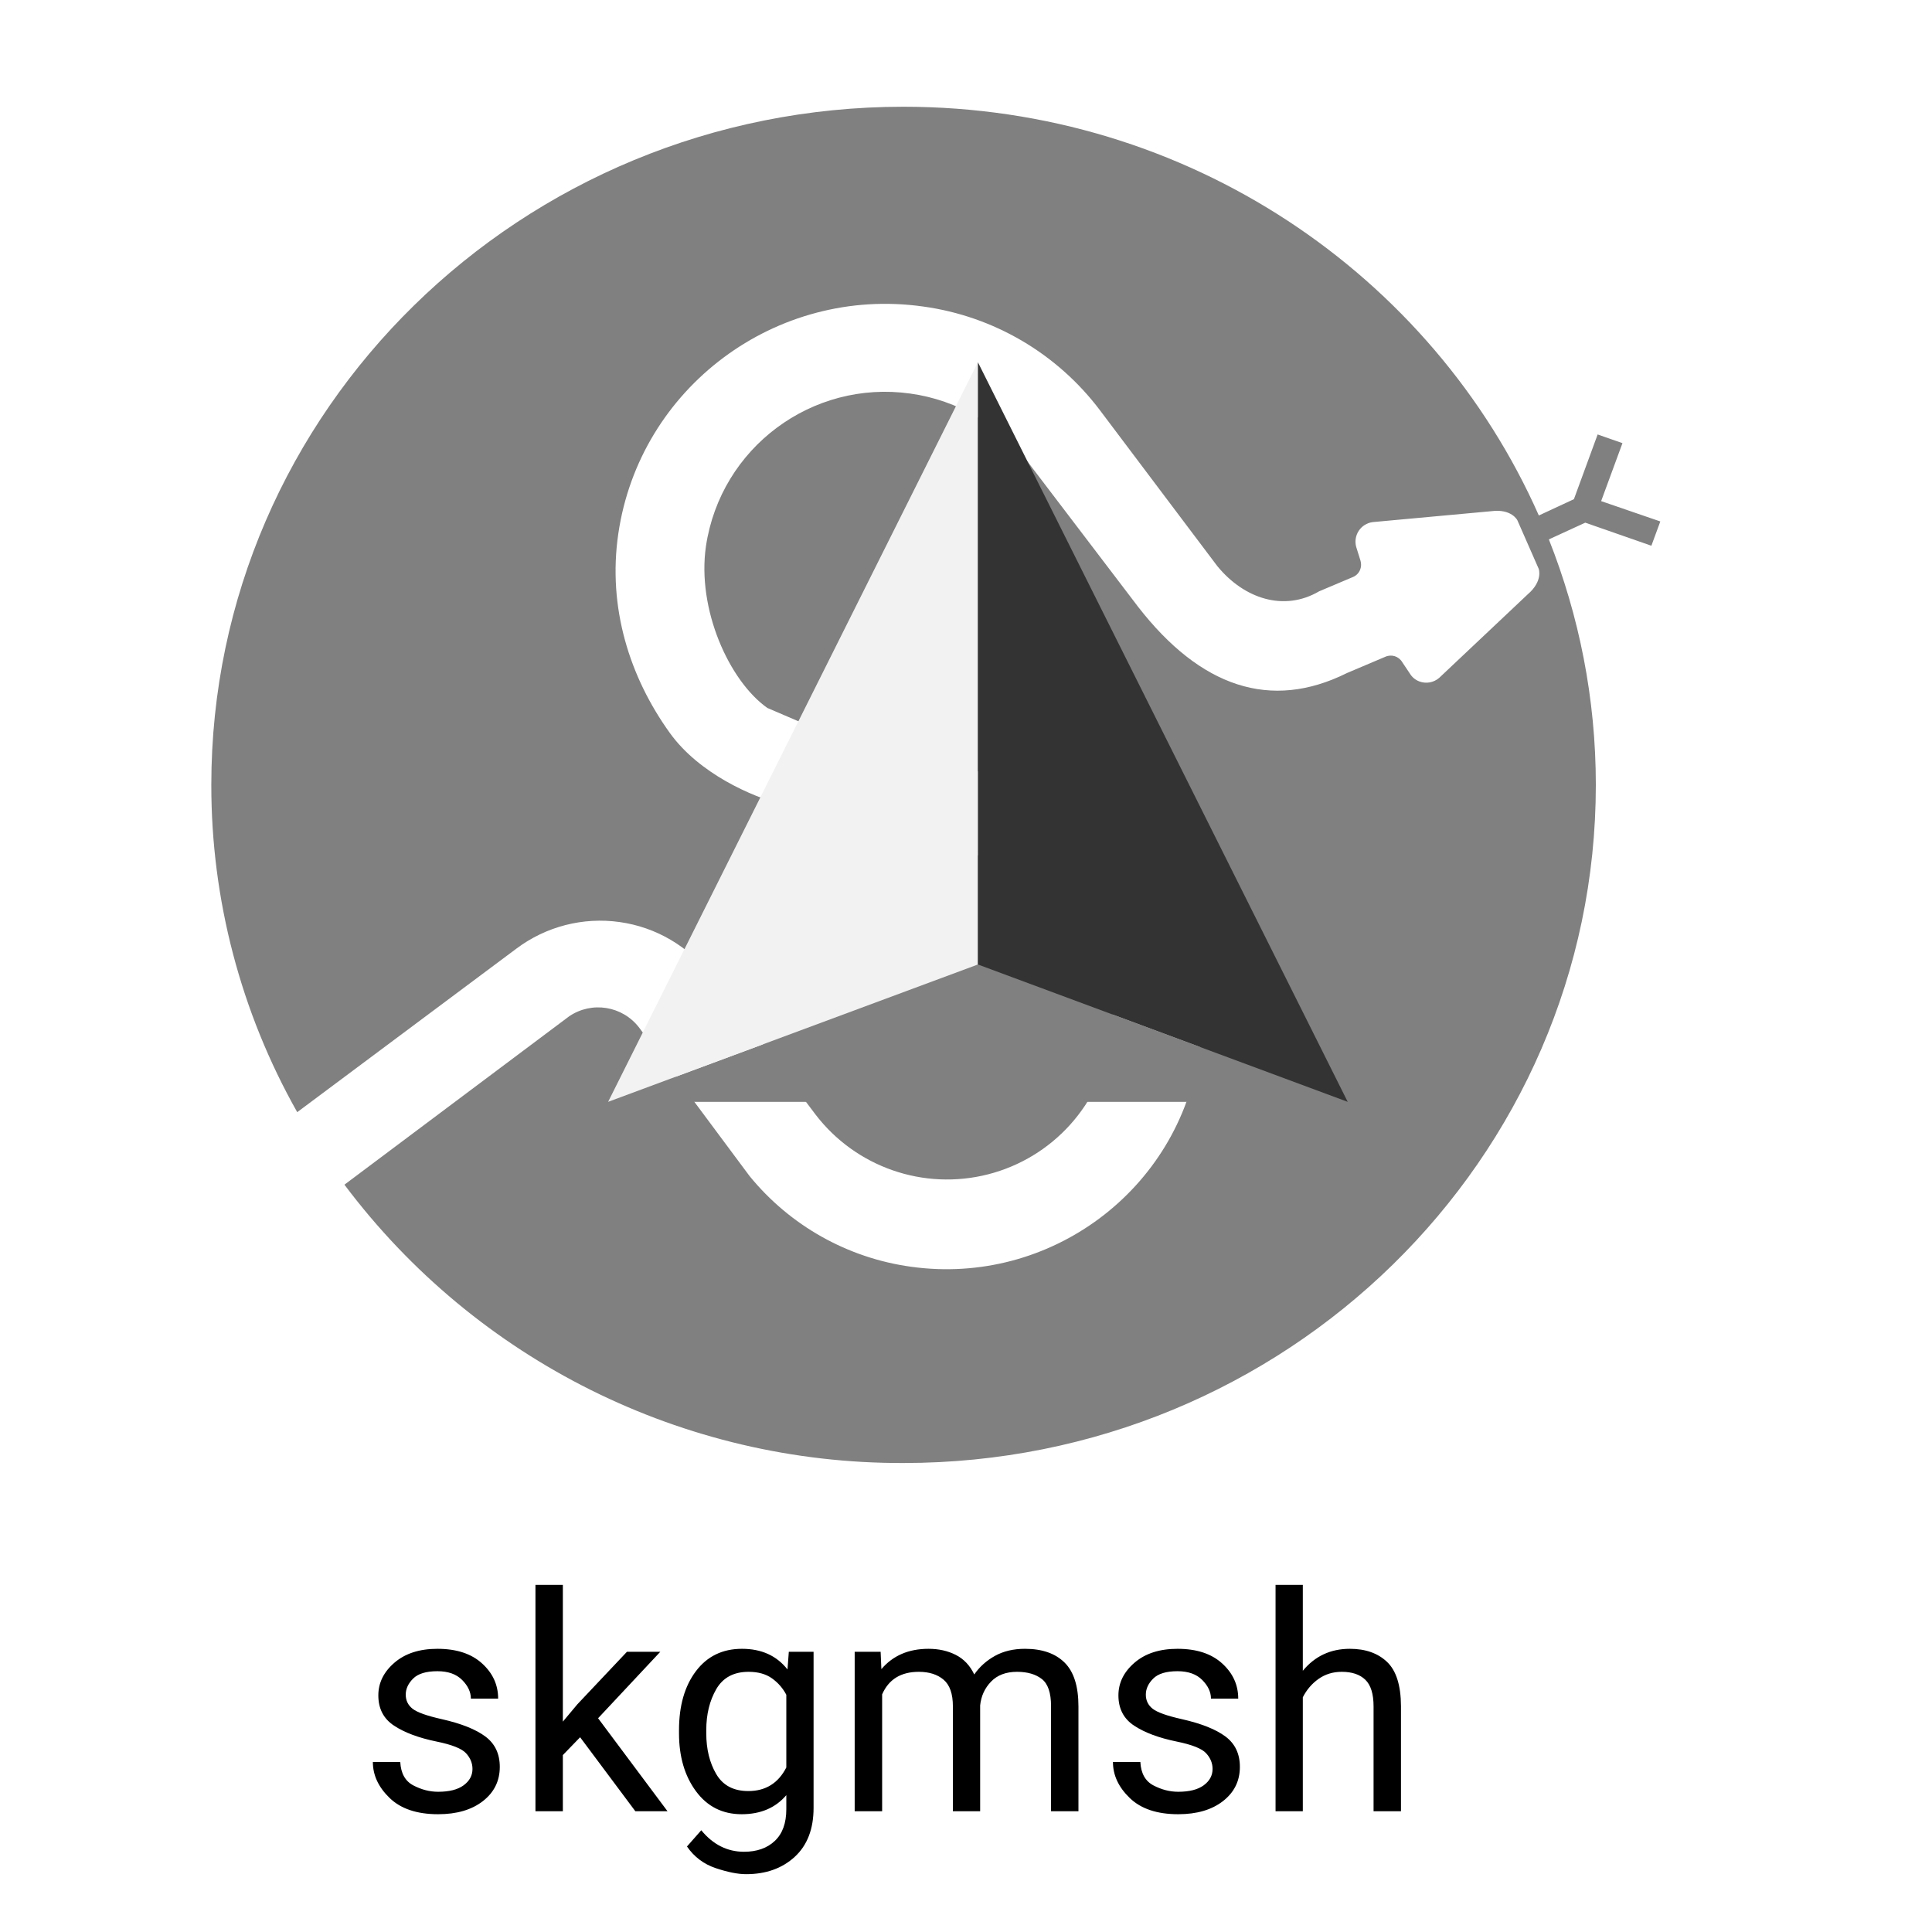
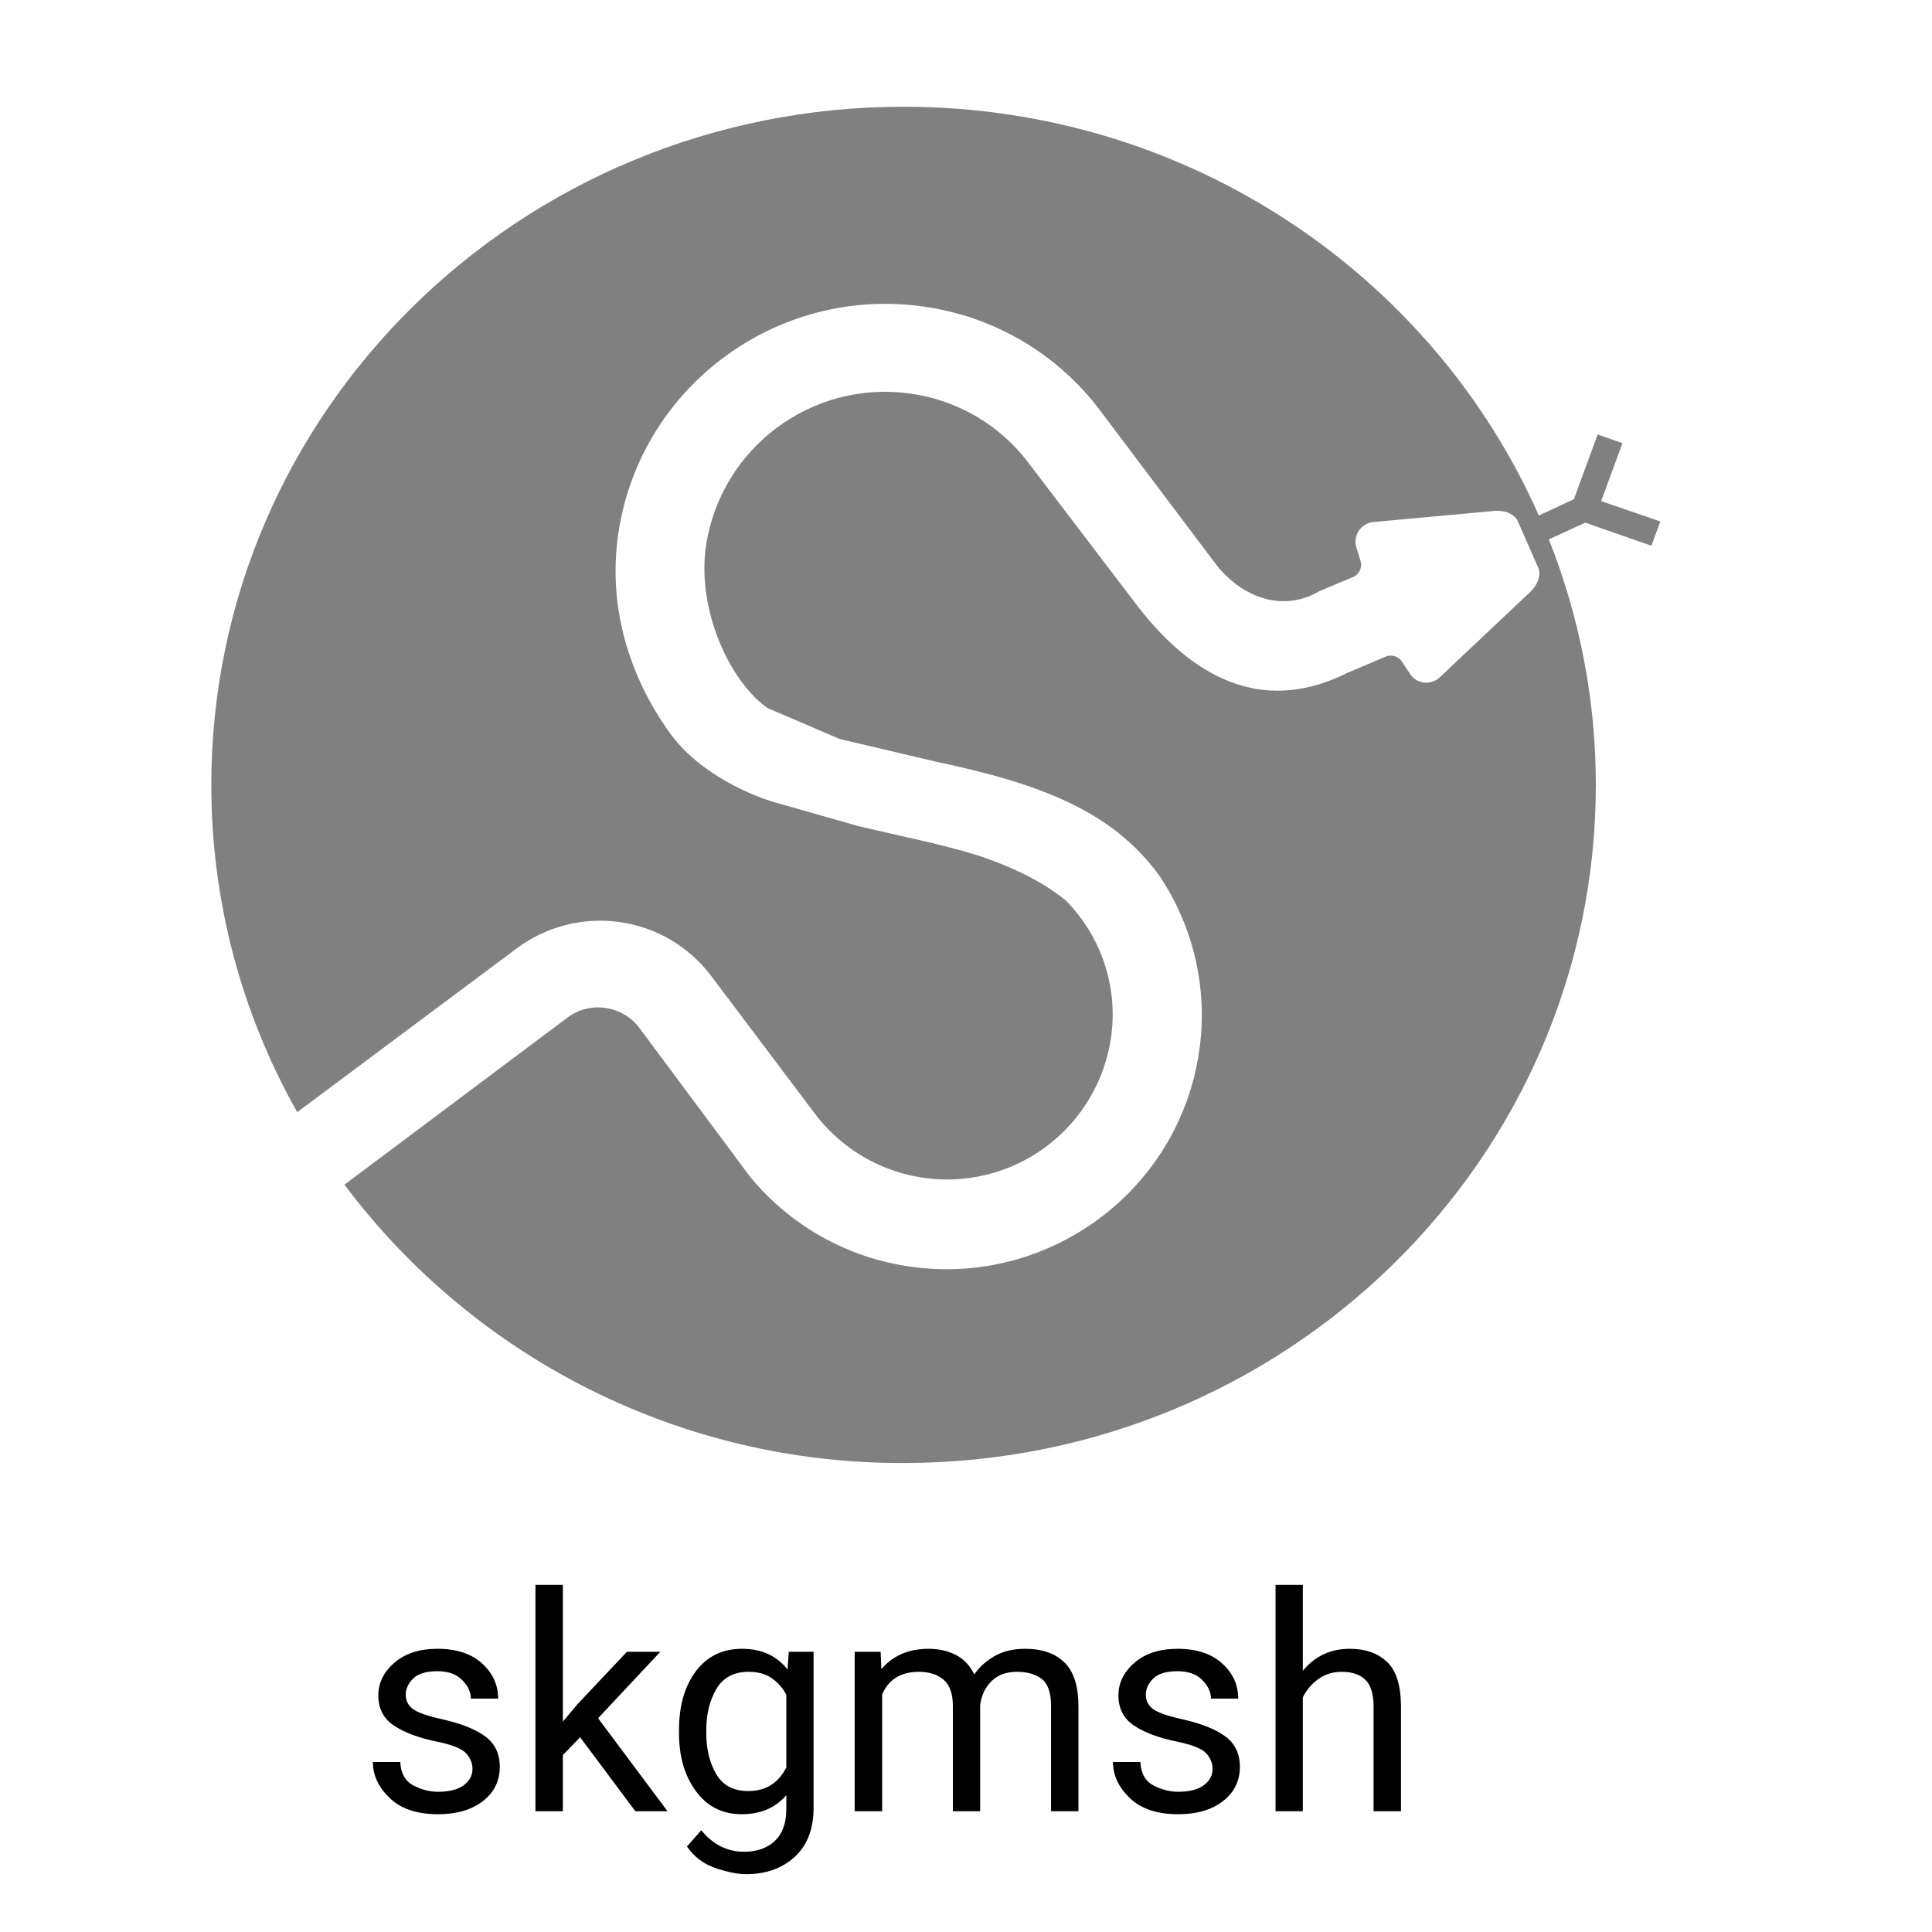
<svg xmlns="http://www.w3.org/2000/svg" viewBox="-20 -20 540 640" text-anchor="middle" version="1.1" width="800" height="800">
  <g transform="scale(20)">
    <path style="fill:#808080;fill-opacity:1;stroke:none;stroke-width:0" d="M15.697 13.496c-.784-1.072-1.982-1.519-3.694-1.88l-1.592-.375-1.201-.515c-.631-.446-1.17-1.634-1.017-2.681a3 3 0 0 1 3.386-2.526 2.962 2.962 0 0 1 1.962 1.155L15.35 9.05c1.033 1.33 2.195 1.727 3.459 1.098l.637-.27a.22.22 0 0 1 .278.087l.127.19a.311.311 0 0 0 .156.131.326.326 0 0 0 .33-.058l1.467-1.384c.257-.22.182-.422.182-.422l-.354-.806s-.097-.193-.431-.149l-1.968.181a.327.327 0 0 0-.27.411l.071.227c.014.047.014.1-.005.148a.219.219 0 0 1-.124.125l-.556.235c-.582.341-1.244.123-1.686-.417l-.505-.67-1.438-1.91a4.421 4.421 0 0 0-2.929-1.72C9.355 3.733 7.095 5.42 6.741 7.84c-.179 1.22.187 2.375.855 3.302.485.674 1.373 1.06 1.854 1.18l1.262.36 1.208.277c.166.04.634.155.91.255.256.092.845.31 1.324.701.572.582.875 1.413.746 2.284a2.744 2.744 0 0 1-4.897 1.255l-1.726-2.292a2.294 2.294 0 0 0-1.514-.89 2.31 2.31 0 0 0-1.708.439l-3.632 2.71A11.002 11.002 0 0 1 0 12C0 5.798 5.133.768 11.465.768c4.715 0 8.761 2.788 10.523 6.77l.581-.27.393-1.072.411.144-.353.96.98.337-.148.402-1.095-.382-.603.277c.5 1.262.778 2.632.778 4.066 0 6.203-5.135 11.232-11.467 11.232a11.526 11.526 0 0 1-9.26-4.61l3.721-2.788a.855.855 0 0 1 1.163.19l1.826 2.455a4.186 4.186 0 0 0 2.673 1.502c2.302.322 4.439-1.273 4.773-3.563a4.14 4.14 0 0 0-.664-2.922" />
-   </g>
-   <g transform="matrix(1, 0, 0, 1, -217.8543, 76.31001)">
-     <path style="fill:#808080;fill-opacity:1;stroke:none;stroke-width:0" d="M 349.299 268.69 L 471.799 223.19 L 594.299 268.69 L 349.299 268.69 Z" />
-     <path style="fill:#f2f2f2;fill-opacity:1;stroke:none;stroke-width:0" d="M 349.299 268.69 L 471.799 223.19 L 471.799 23.69 L 349.299 268.69 Z" />
-     <path style="fill:#333333;fill-opacity:1;stroke:none;stroke-width:0" d="M 594.299 268.69 L 471.799 223.19 L 471.799 23.69 L 594.299 268.69 Z" />
  </g>
  <text xml:space="preserve" style="font-size:100px;font-family:Roboto;fill:#000000;stroke:none" x="200" y="580">
    <tspan> skgmsh </tspan>
  </text>
</svg>
